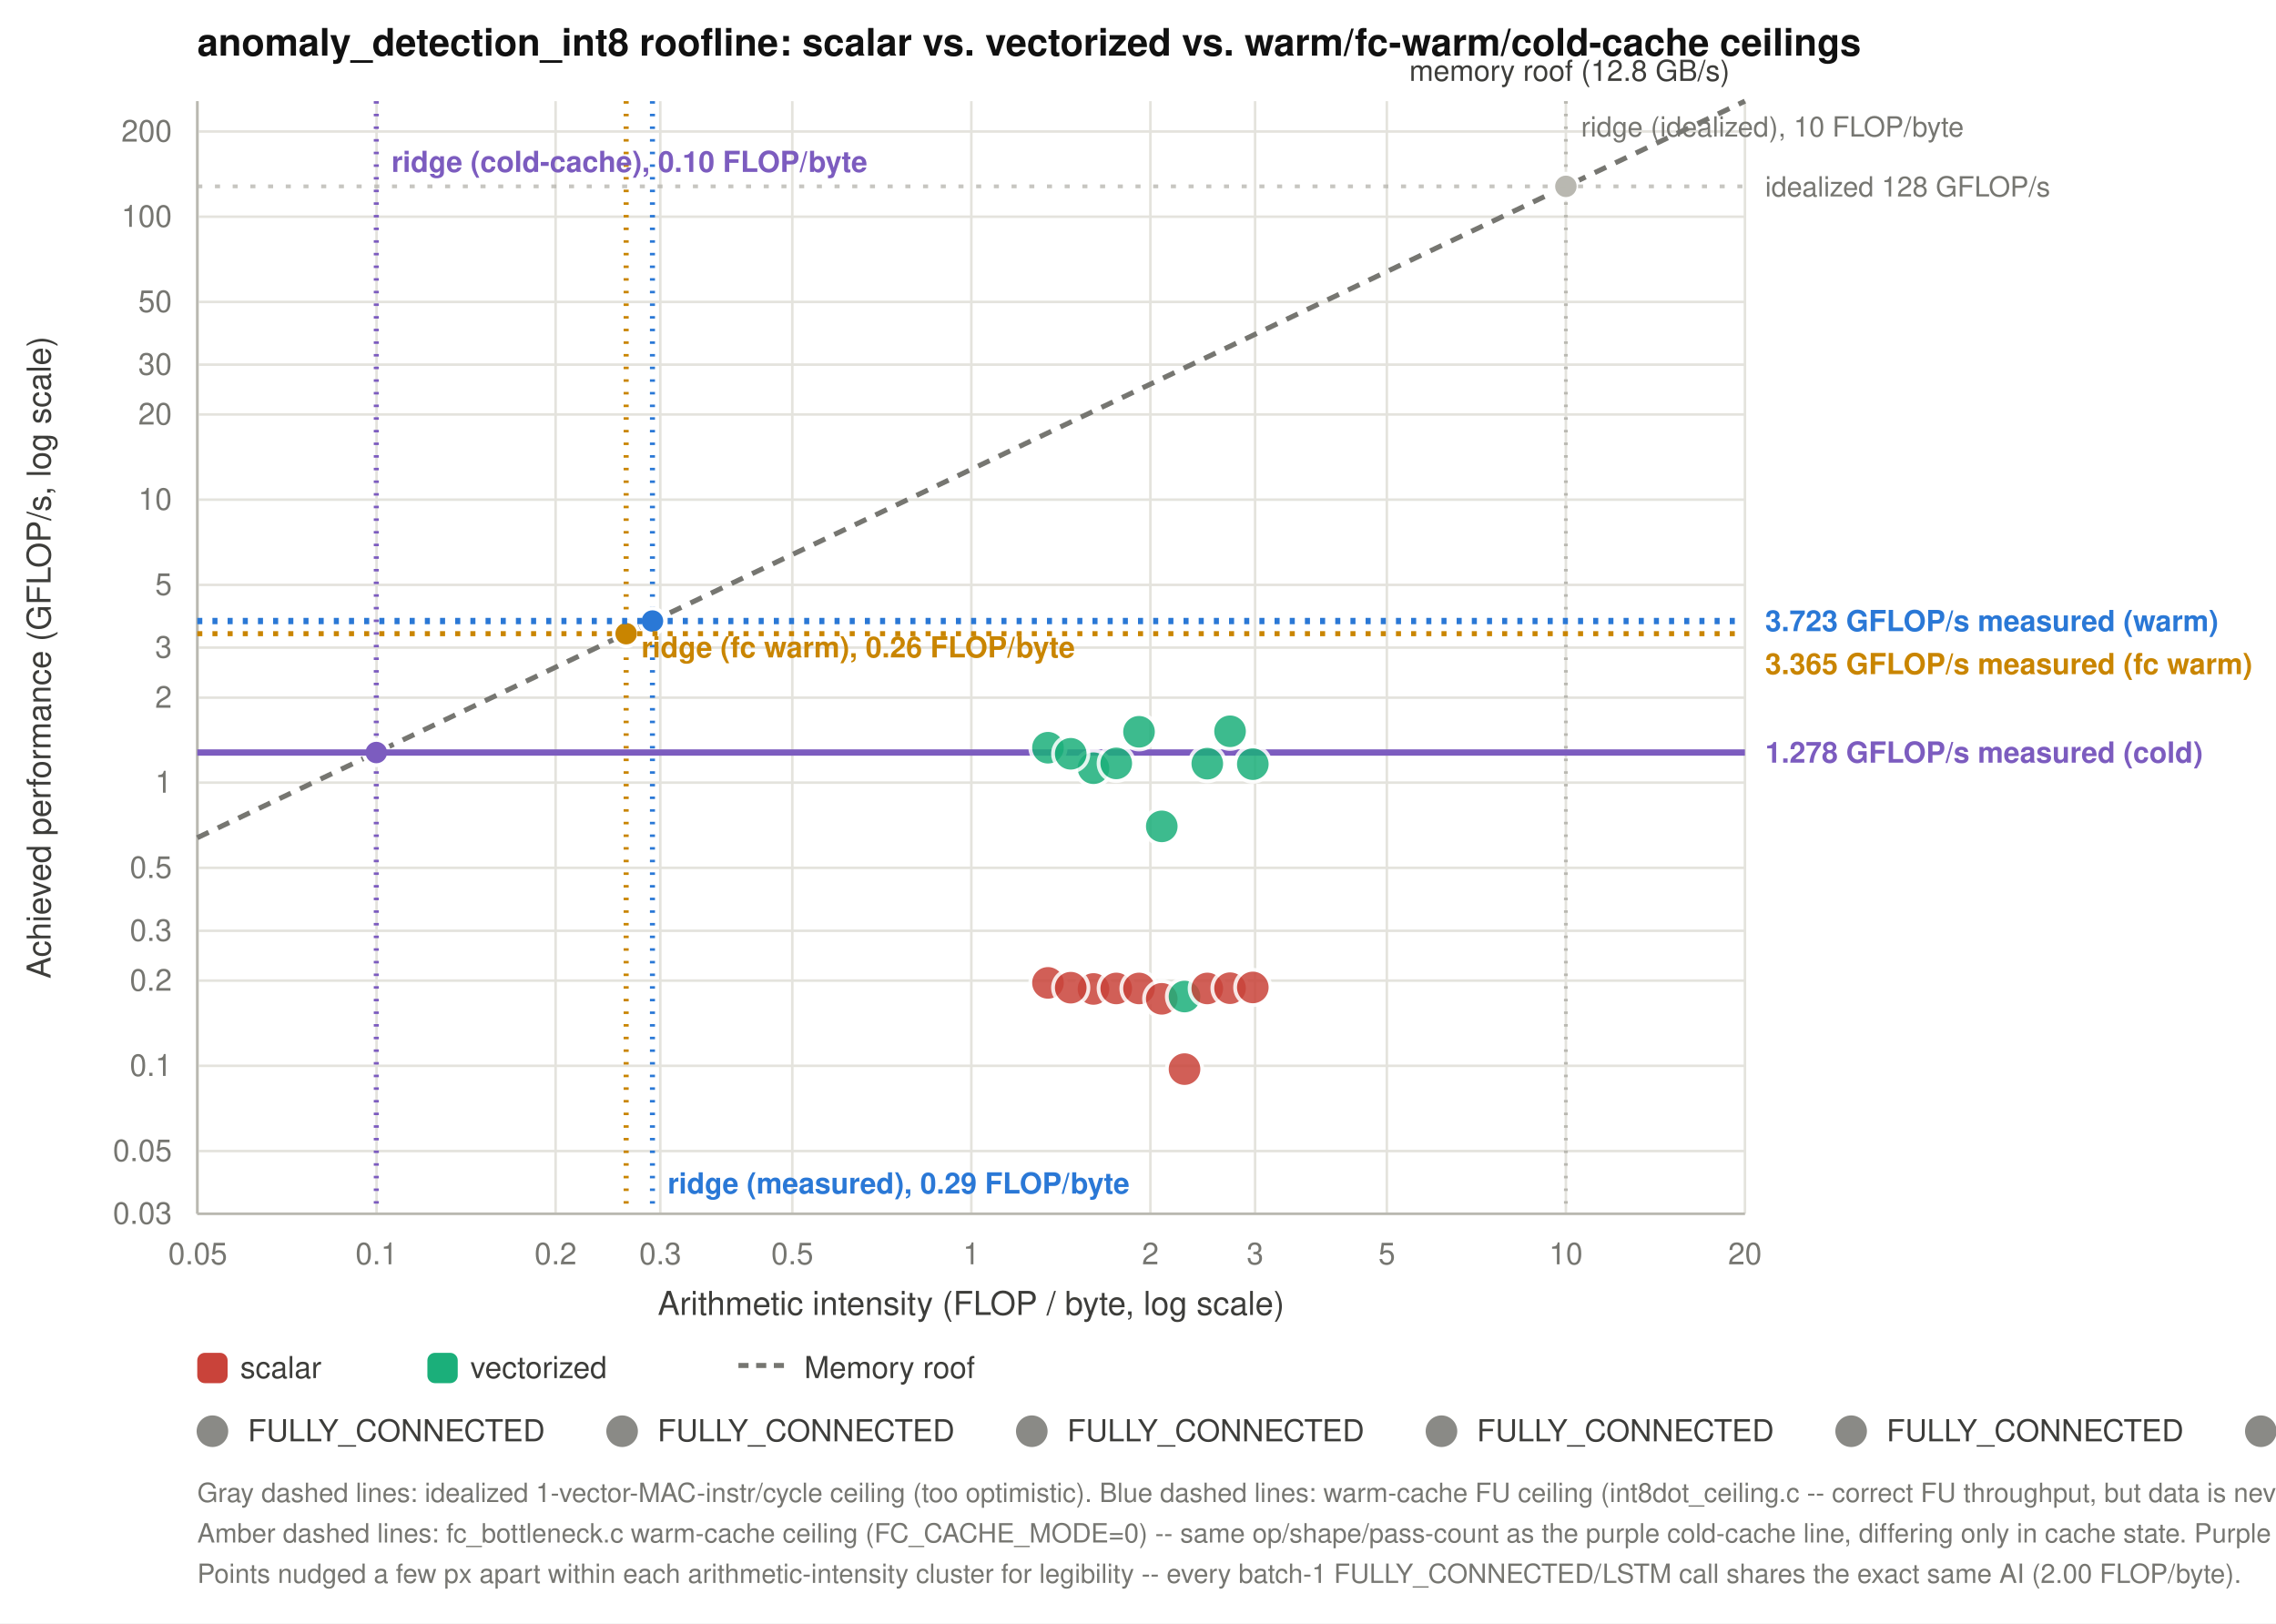
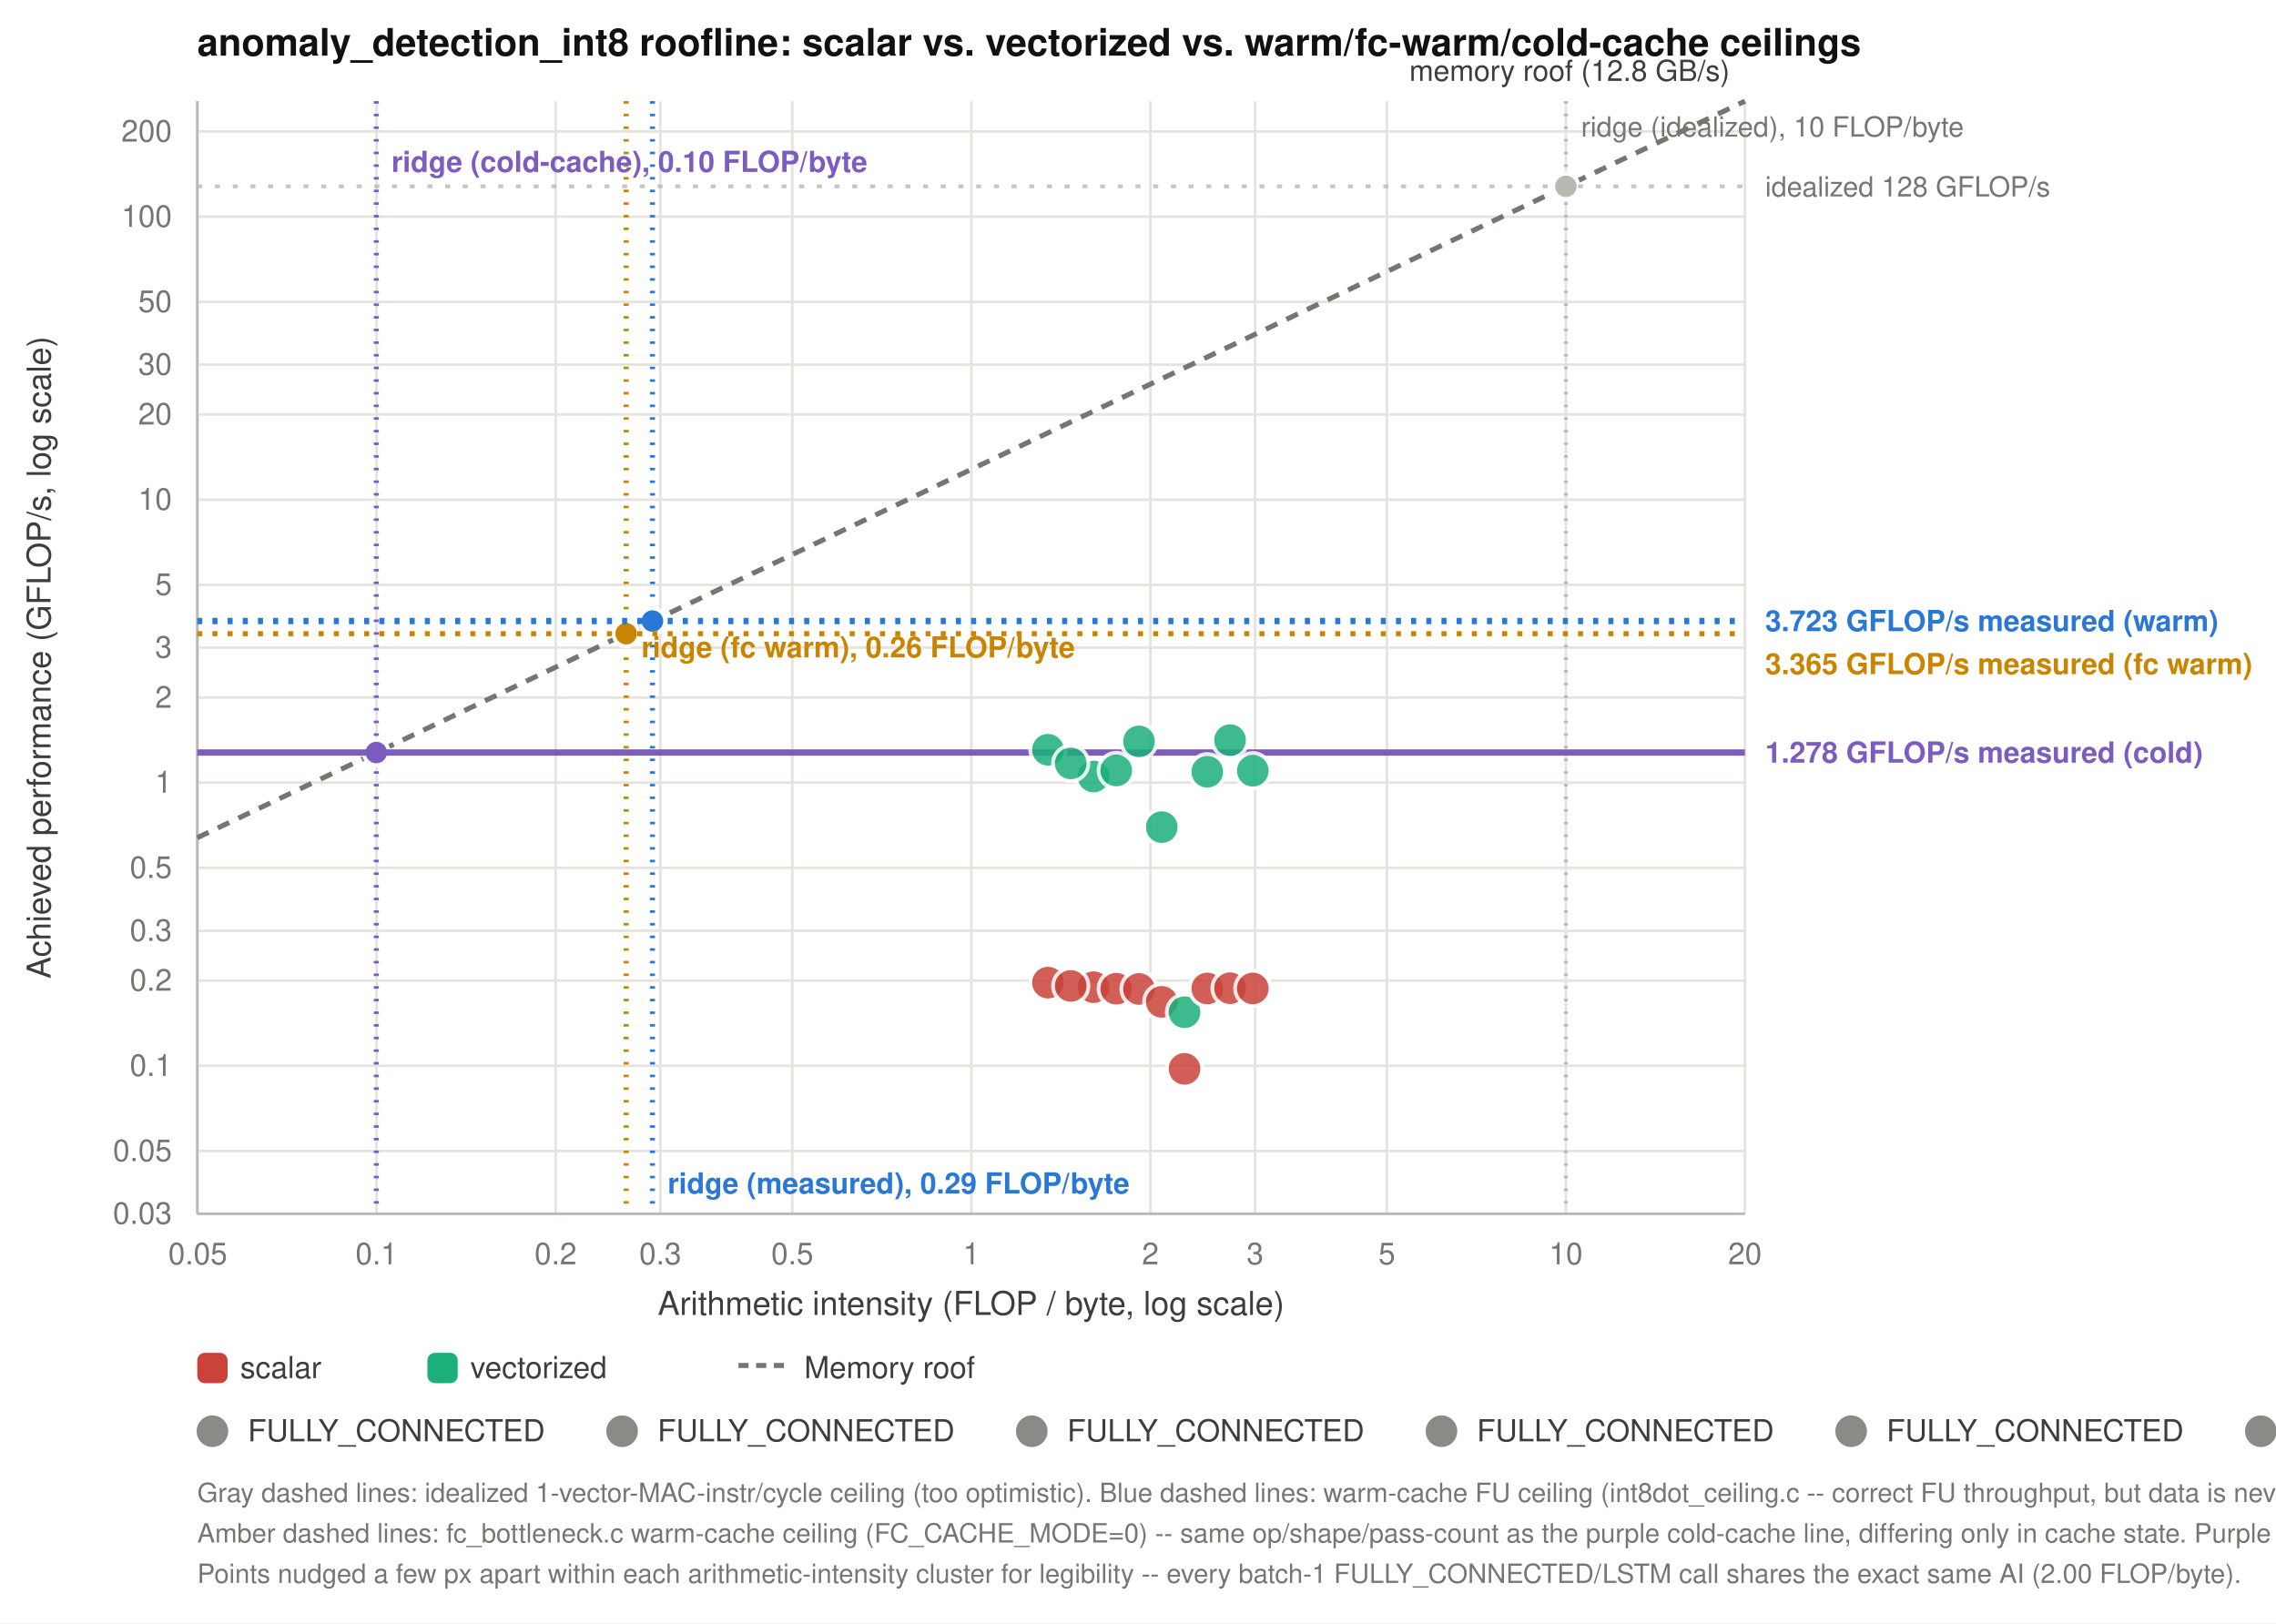
<svg xmlns="http://www.w3.org/2000/svg" viewBox="0 0 900 642" font-family="Helvetica, Arial, sans-serif">
  <rect x="0" y="0" width="900" height="642" fill="#ffffff" />
  <text x="78" y="22" font-size="15" fill="#111111" font-weight="700">anomaly_detection_int8 roofline: scalar vs. vectorized vs. warm/fc-warm/cold-cache ceilings</text>
  <line x1="78.2" y1="40" x2="78.2" y2="480" stroke="#e4e3dd" stroke-width="1" />
  <text x="78.2" y="500" font-size="12" fill="#767671" text-anchor="middle">0.05</text>
  <line x1="148.9" y1="40" x2="148.9" y2="480" stroke="#e4e3dd" stroke-width="1" />
  <text x="148.9" y="500" font-size="12" fill="#767671" text-anchor="middle">0.1</text>
  <line x1="219.7" y1="40" x2="219.7" y2="480" stroke="#e4e3dd" stroke-width="1" />
  <text x="219.7" y="500" font-size="12" fill="#767671" text-anchor="middle">0.2</text>
  <line x1="261.1" y1="40" x2="261.1" y2="480" stroke="#e4e3dd" stroke-width="1" />
  <text x="261.1" y="500" font-size="12" fill="#767671" text-anchor="middle">0.3</text>
  <line x1="313.3" y1="40" x2="313.3" y2="480" stroke="#e4e3dd" stroke-width="1" />
  <text x="313.3" y="500" font-size="12" fill="#767671" text-anchor="middle">0.5</text>
  <line x1="384.1" y1="40" x2="384.1" y2="480" stroke="#e4e3dd" stroke-width="1" />
  <text x="384.1" y="500" font-size="12" fill="#767671" text-anchor="middle">1</text>
  <line x1="454.9" y1="40" x2="454.9" y2="480" stroke="#e4e3dd" stroke-width="1" />
  <text x="454.9" y="500" font-size="12" fill="#767671" text-anchor="middle">2</text>
  <line x1="496.3" y1="40" x2="496.3" y2="480" stroke="#e4e3dd" stroke-width="1" />
  <text x="496.3" y="500" font-size="12" fill="#767671" text-anchor="middle">3</text>
  <line x1="548.4" y1="40" x2="548.4" y2="480" stroke="#e4e3dd" stroke-width="1" />
  <text x="548.4" y="500" font-size="12" fill="#767671" text-anchor="middle">5</text>
  <line x1="619.2" y1="40" x2="619.2" y2="480" stroke="#e4e3dd" stroke-width="1" />
  <text x="619.2" y="500" font-size="12" fill="#767671" text-anchor="middle">10</text>
  <line x1="690.0" y1="40" x2="690.0" y2="480" stroke="#e4e3dd" stroke-width="1" />
  <text x="690.0" y="500" font-size="12" fill="#767671" text-anchor="middle">20</text>
  <line x1="78" y1="480.0" x2="690" y2="480.0" stroke="#e4e3dd" stroke-width="1" />
  <text x="68" y="484.0" font-size="12" fill="#767671" text-anchor="end">0.03</text>
  <line x1="78" y1="455.2" x2="690" y2="455.2" stroke="#e4e3dd" stroke-width="1" />
  <text x="68" y="459.2" font-size="12" fill="#767671" text-anchor="end">0.05</text>
  <line x1="78" y1="421.5" x2="690" y2="421.5" stroke="#e4e3dd" stroke-width="1" />
  <text x="68" y="425.5" font-size="12" fill="#767671" text-anchor="end">0.1</text>
  <line x1="78" y1="387.8" x2="690" y2="387.8" stroke="#e4e3dd" stroke-width="1" />
  <text x="68" y="391.8" font-size="12" fill="#767671" text-anchor="end">0.2</text>
  <line x1="78" y1="368.1" x2="690" y2="368.1" stroke="#e4e3dd" stroke-width="1" />
  <text x="68" y="372.1" font-size="12" fill="#767671" text-anchor="end">0.3</text>
  <line x1="78" y1="343.2" x2="690" y2="343.2" stroke="#e4e3dd" stroke-width="1" />
  <text x="68" y="347.2" font-size="12" fill="#767671" text-anchor="end">0.5</text>
  <line x1="78" y1="309.5" x2="690" y2="309.5" stroke="#e4e3dd" stroke-width="1" />
  <text x="68" y="313.5" font-size="12" fill="#767671" text-anchor="end">1</text>
  <line x1="78" y1="275.9" x2="690" y2="275.9" stroke="#e4e3dd" stroke-width="1" />
  <text x="68" y="279.9" font-size="12" fill="#767671" text-anchor="end">2</text>
  <line x1="78" y1="256.1" x2="690" y2="256.1" stroke="#e4e3dd" stroke-width="1" />
  <text x="68" y="260.1" font-size="12" fill="#767671" text-anchor="end">3</text>
  <line x1="78" y1="231.3" x2="690" y2="231.3" stroke="#e4e3dd" stroke-width="1" />
  <text x="68" y="235.3" font-size="12" fill="#767671" text-anchor="end">5</text>
  <line x1="78" y1="197.6" x2="690" y2="197.6" stroke="#e4e3dd" stroke-width="1" />
  <text x="68" y="201.6" font-size="12" fill="#767671" text-anchor="end">10</text>
  <line x1="78" y1="163.9" x2="690" y2="163.9" stroke="#e4e3dd" stroke-width="1" />
  <text x="68" y="167.9" font-size="12" fill="#767671" text-anchor="end">20</text>
  <line x1="78" y1="144.2" x2="690" y2="144.2" stroke="#e4e3dd" stroke-width="1" />
  <text x="68" y="148.2" font-size="12" fill="#767671" text-anchor="end">30</text>
  <line x1="78" y1="119.4" x2="690" y2="119.4" stroke="#e4e3dd" stroke-width="1" />
  <text x="68" y="123.4" font-size="12" fill="#767671" text-anchor="end">50</text>
  <line x1="78" y1="85.7" x2="690" y2="85.7" stroke="#e4e3dd" stroke-width="1" />
  <text x="68" y="89.7" font-size="12" fill="#767671" text-anchor="end">100</text>
  <line x1="78" y1="52.0" x2="690" y2="52.0" stroke="#e4e3dd" stroke-width="1" />
  <text x="68" y="56.0" font-size="12" fill="#767671" text-anchor="end">200</text>
  <line x1="78" y1="480" x2="690" y2="480" stroke="#b9b8b1" stroke-width="1" />
  <line x1="78" y1="40" x2="78" y2="480" stroke="#b9b8b1" stroke-width="1" />
  <text x="384.0" y="520" font-size="13" fill="#3d3d3a" text-anchor="middle">Arithmetic intensity (FLOP / byte, log scale)</text>
  <text x="20" y="260.0" font-size="13" fill="#3d3d3a" text-anchor="middle" transform="rotate(-90 20 260.0)">Achieved performance (GFLOP/s, log scale)</text>
  <line x1="78.0" y1="331.3" x2="690.0" y2="40.0" stroke="#767671" stroke-width="2" stroke-dasharray="5 4" />
  <text x="684.0" y="32.0" font-size="11.5" fill="#3d3d3a" text-anchor="end">memory roof (12.8 GB/s)</text>
  <line x1="258.0" y1="40" x2="258.0" y2="480" stroke="#2a78d6" stroke-width="2" stroke-dasharray="1 4" />
  <circle cx="258.0" cy="245.6" r="5" fill="#2a78d6" stroke="#ffffff" stroke-width="1.5" />
  <text x="264.0" y="472" font-size="11.5" fill="#2a78d6" font-weight="700">ridge (measured), 0.29 FLOP/byte</text>
  <line x1="247.6" y1="40" x2="247.6" y2="480" stroke="#c98500" stroke-width="2" stroke-dasharray="1 4" />
  <circle cx="247.6" cy="250.6" r="5" fill="#c98500" stroke="#ffffff" stroke-width="1.5" />
  <text x="253.6" y="260.0" font-size="11.5" fill="#c98500" font-weight="700">ridge (fc warm), 0.26 FLOP/byte</text>
  <line x1="148.8" y1="40" x2="148.8" y2="480" stroke="#7c5cbf" stroke-width="2" stroke-dasharray="1 4" />
  <circle cx="148.8" cy="297.6" r="5" fill="#7c5cbf" stroke="#ffffff" stroke-width="1.5" />
  <text x="154.8" y="68" font-size="11.5" fill="#7c5cbf" font-weight="700">ridge (cold-cache), 0.10 FLOP/byte</text>
  <line x1="619.2" y1="40" x2="619.2" y2="480" stroke="#b9b8b1" stroke-width="1.5" stroke-dasharray="1 4" />
  <circle cx="619.2" cy="73.7" r="5" fill="#b9b8b1" stroke="#ffffff" stroke-width="1.5" />
  <text x="625.2" y="54" font-size="11" fill="#767671">ridge (idealized), 10 FLOP/byte</text>
  <line x1="78" y1="73.7" x2="690" y2="73.7" stroke="#b9b8b1" stroke-width="1.5" stroke-dasharray="2 5" opacity="0.8" />
  <text x="698" y="77.7" font-size="11" fill="#767671">idealized 128 GFLOP/s</text>
  <line x1="78" y1="245.6" x2="690" y2="245.6" stroke="#2a78d6" stroke-width="2.5" stroke-dasharray="2 4" />
  <text x="698" y="249.6" font-size="11.5" fill="#2a78d6" font-weight="700">3.723 GFLOP/s measured (warm)</text>
  <line x1="78" y1="250.6" x2="690" y2="250.6" stroke="#c98500" stroke-width="2" stroke-dasharray="2 4" />
  <text x="698" y="266.6" font-size="11.5" fill="#c98500" font-weight="700">3.365 GFLOP/s measured (fc warm)</text>
  <line x1="78" y1="297.6" x2="690" y2="297.6" stroke="#7c5cbf" stroke-width="2.5" />
  <text x="698" y="301.6" font-size="11.5" fill="#7c5cbf" font-weight="700">1.278 GFLOP/s measured (cold)</text>
-   <circle cx="414.4" cy="388.7" r="7" fill="#c9433a" stroke="#ffffff" stroke-width="1.5" opacity="0.85" />
-   <circle cx="414.4" cy="295.7" r="7" fill="#1baf7a" stroke="#ffffff" stroke-width="1.5" opacity="0.85" />
-   <circle cx="432.4" cy="391.1" r="7" fill="#c9433a" stroke="#ffffff" stroke-width="1.5" opacity="0.85" />
-   <circle cx="432.4" cy="303.8" r="7" fill="#1baf7a" stroke="#ffffff" stroke-width="1.5" opacity="0.85" />
-   <circle cx="441.4" cy="390.9" r="7" fill="#c9433a" stroke="#ffffff" stroke-width="1.5" opacity="0.85" />
-   <circle cx="441.4" cy="301.9" r="7" fill="#1baf7a" stroke="#ffffff" stroke-width="1.5" opacity="0.85" />
-   <circle cx="450.4" cy="390.9" r="7" fill="#c9433a" stroke="#ffffff" stroke-width="1.5" opacity="0.85" />
-   <circle cx="450.4" cy="289.4" r="7" fill="#1baf7a" stroke="#ffffff" stroke-width="1.5" opacity="0.85" />
-   <circle cx="459.4" cy="395.0" r="7" fill="#c9433a" stroke="#ffffff" stroke-width="1.5" opacity="0.85" />
-   <circle cx="459.4" cy="326.8" r="7" fill="#1baf7a" stroke="#ffffff" stroke-width="1.5" opacity="0.85" />
-   <circle cx="468.4" cy="422.8" r="7" fill="#c9433a" stroke="#ffffff" stroke-width="1.5" opacity="0.85" />
-   <circle cx="468.4" cy="394.1" r="7" fill="#1baf7a" stroke="#ffffff" stroke-width="1.5" opacity="0.85" />
+   <circle cx="414.4" cy="388.6" r="7" fill="#c9433a" stroke="#ffffff" stroke-width="1.5" opacity="0.85" />
+   <circle cx="414.4" cy="296.5" r="7" fill="#1baf7a" stroke="#ffffff" stroke-width="1.5" opacity="0.85" />
+   <circle cx="432.4" cy="390.4" r="7" fill="#c9433a" stroke="#ffffff" stroke-width="1.5" opacity="0.85" />
+   <circle cx="432.4" cy="307.1" r="7" fill="#1baf7a" stroke="#ffffff" stroke-width="1.5" opacity="0.85" />
+   <circle cx="441.4" cy="391.0" r="7" fill="#c9433a" stroke="#ffffff" stroke-width="1.5" opacity="0.85" />
+   <circle cx="441.4" cy="304.7" r="7" fill="#1baf7a" stroke="#ffffff" stroke-width="1.5" opacity="0.85" />
+   <circle cx="450.4" cy="391.1" r="7" fill="#c9433a" stroke="#ffffff" stroke-width="1.5" opacity="0.85" />
+   <circle cx="450.4" cy="293.2" r="7" fill="#1baf7a" stroke="#ffffff" stroke-width="1.5" opacity="0.85" />
+   <circle cx="459.4" cy="396.2" r="7" fill="#c9433a" stroke="#ffffff" stroke-width="1.5" opacity="0.85" />
+   <circle cx="459.4" cy="327.1" r="7" fill="#1baf7a" stroke="#ffffff" stroke-width="1.5" opacity="0.85" />
+   <circle cx="468.4" cy="422.7" r="7" fill="#c9433a" stroke="#ffffff" stroke-width="1.5" opacity="0.85" />
+   <circle cx="468.4" cy="400.3" r="7" fill="#1baf7a" stroke="#ffffff" stroke-width="1.5" opacity="0.85" />
  <circle cx="477.4" cy="390.9" r="7" fill="#c9433a" stroke="#ffffff" stroke-width="1.5" opacity="0.85" />
-   <circle cx="477.4" cy="302.0" r="7" fill="#1baf7a" stroke="#ffffff" stroke-width="1.5" opacity="0.85" />
+   <circle cx="477.4" cy="305.2" r="7" fill="#1baf7a" stroke="#ffffff" stroke-width="1.5" opacity="0.85" />
  <circle cx="486.4" cy="390.8" r="7" fill="#c9433a" stroke="#ffffff" stroke-width="1.5" opacity="0.85" />
-   <circle cx="486.4" cy="289.2" r="7" fill="#1baf7a" stroke="#ffffff" stroke-width="1.5" opacity="0.85" />
-   <circle cx="495.4" cy="390.5" r="7" fill="#c9433a" stroke="#ffffff" stroke-width="1.5" opacity="0.85" />
-   <circle cx="495.4" cy="302.2" r="7" fill="#1baf7a" stroke="#ffffff" stroke-width="1.5" opacity="0.85" />
-   <circle cx="423.4" cy="390.6" r="7" fill="#c9433a" stroke="#ffffff" stroke-width="1.5" opacity="0.85" />
-   <circle cx="423.4" cy="298.1" r="7" fill="#1baf7a" stroke="#ffffff" stroke-width="1.5" opacity="0.85" />
+   <circle cx="486.4" cy="292.7" r="7" fill="#1baf7a" stroke="#ffffff" stroke-width="1.5" opacity="0.85" />
+   <circle cx="495.4" cy="390.9" r="7" fill="#c9433a" stroke="#ffffff" stroke-width="1.5" opacity="0.85" />
+   <circle cx="495.4" cy="304.8" r="7" fill="#1baf7a" stroke="#ffffff" stroke-width="1.5" opacity="0.85" />
+   <circle cx="423.4" cy="389.9" r="7" fill="#c9433a" stroke="#ffffff" stroke-width="1.5" opacity="0.85" />
+   <circle cx="423.4" cy="301.9" r="7" fill="#1baf7a" stroke="#ffffff" stroke-width="1.5" opacity="0.85" />
  <rect x="78" y="535" width="12" height="12" rx="3" fill="#c9433a" />
  <text x="95" y="545" font-size="12" fill="#3d3d3a">scalar</text>
  <rect x="169" y="535" width="12" height="12" rx="3" fill="#1baf7a" />
  <text x="186" y="545" font-size="12" fill="#3d3d3a">vectorized</text>
  <line x1="292" y1="540" x2="312" y2="540" stroke="#767671" stroke-width="2" stroke-dasharray="4 3" />
  <text x="318" y="545" font-size="12" fill="#3d3d3a">Memory roof</text>
  <circle cx="84.0" cy="566.0" r="7" fill="#767671" stroke="#ffffff" stroke-width="1.5" opacity="0.85" />
  <text x="98" y="570" font-size="12" fill="#3d3d3a">FULLY_CONNECTED</text>
  <circle cx="246.0" cy="566.0" r="7" fill="#767671" stroke="#ffffff" stroke-width="1.5" opacity="0.85" />
  <text x="260" y="570" font-size="12" fill="#3d3d3a">FULLY_CONNECTED</text>
  <circle cx="408.0" cy="566.0" r="7" fill="#767671" stroke="#ffffff" stroke-width="1.5" opacity="0.85" />
  <text x="422" y="570" font-size="12" fill="#3d3d3a">FULLY_CONNECTED</text>
  <circle cx="570.0" cy="566.0" r="7" fill="#767671" stroke="#ffffff" stroke-width="1.5" opacity="0.85" />
  <text x="584" y="570" font-size="12" fill="#3d3d3a">FULLY_CONNECTED</text>
  <circle cx="732.0" cy="566.0" r="7" fill="#767671" stroke="#ffffff" stroke-width="1.5" opacity="0.85" />
  <text x="746" y="570" font-size="12" fill="#3d3d3a">FULLY_CONNECTED</text>
  <circle cx="894.0" cy="566.0" r="7" fill="#767671" stroke="#ffffff" stroke-width="1.5" opacity="0.85" />
  <text x="908" y="570" font-size="12" fill="#3d3d3a">FULLY_CONNECTED</text>
  <circle cx="1056.0" cy="566.0" r="7" fill="#767671" stroke="#ffffff" stroke-width="1.5" opacity="0.85" />
  <text x="1070" y="570" font-size="12" fill="#3d3d3a">FULLY_CONNECTED</text>
  <circle cx="1218.0" cy="566.0" r="7" fill="#767671" stroke="#ffffff" stroke-width="1.5" opacity="0.85" />
  <text x="1232" y="570" font-size="12" fill="#3d3d3a">FULLY_CONNECTED</text>
  <circle cx="1380.0" cy="566.0" r="7" fill="#767671" stroke="#ffffff" stroke-width="1.5" opacity="0.85" />
  <text x="1394" y="570" font-size="12" fill="#3d3d3a">FULLY_CONNECTED</text>
  <circle cx="1542.0" cy="566.0" r="7" fill="#767671" stroke="#ffffff" stroke-width="1.5" opacity="0.85" />
  <text x="1556" y="570" font-size="12" fill="#3d3d3a">FULLY_CONNECTED</text>
  <text x="78" y="594" font-size="10.5" fill="#767671">Gray dashed lines: idealized 1-vector-MAC-instr/cycle ceiling (too optimistic). Blue dashed lines: warm-cache FU ceiling (int8dot_ceiling.c -- correct FU throughput, but data is never actually this cached).</text>
  <text x="78" y="610" font-size="10.5" fill="#767671">Amber dashed lines: fc_bottleneck.c warm-cache ceiling (FC_CACHE_MODE=0) -- same op/shape/pass-count as the purple cold-cache line, differing only in cache state. Purple solid line: cold-cache ceiling (FC_CACHE_MODE=1) -- the ceiling that actually applies here, since anomaly_detection_int8's single Invoke() call reads every weight tensor exactly once, never cached.</text>
  <text x="78" y="626" font-size="10.5" fill="#767671">Points nudged a few px apart within each arithmetic-intensity cluster for legibility -- every batch-1 FULLY_CONNECTED/LSTM call shares the exact same AI (2.00 FLOP/byte).</text>
</svg>
